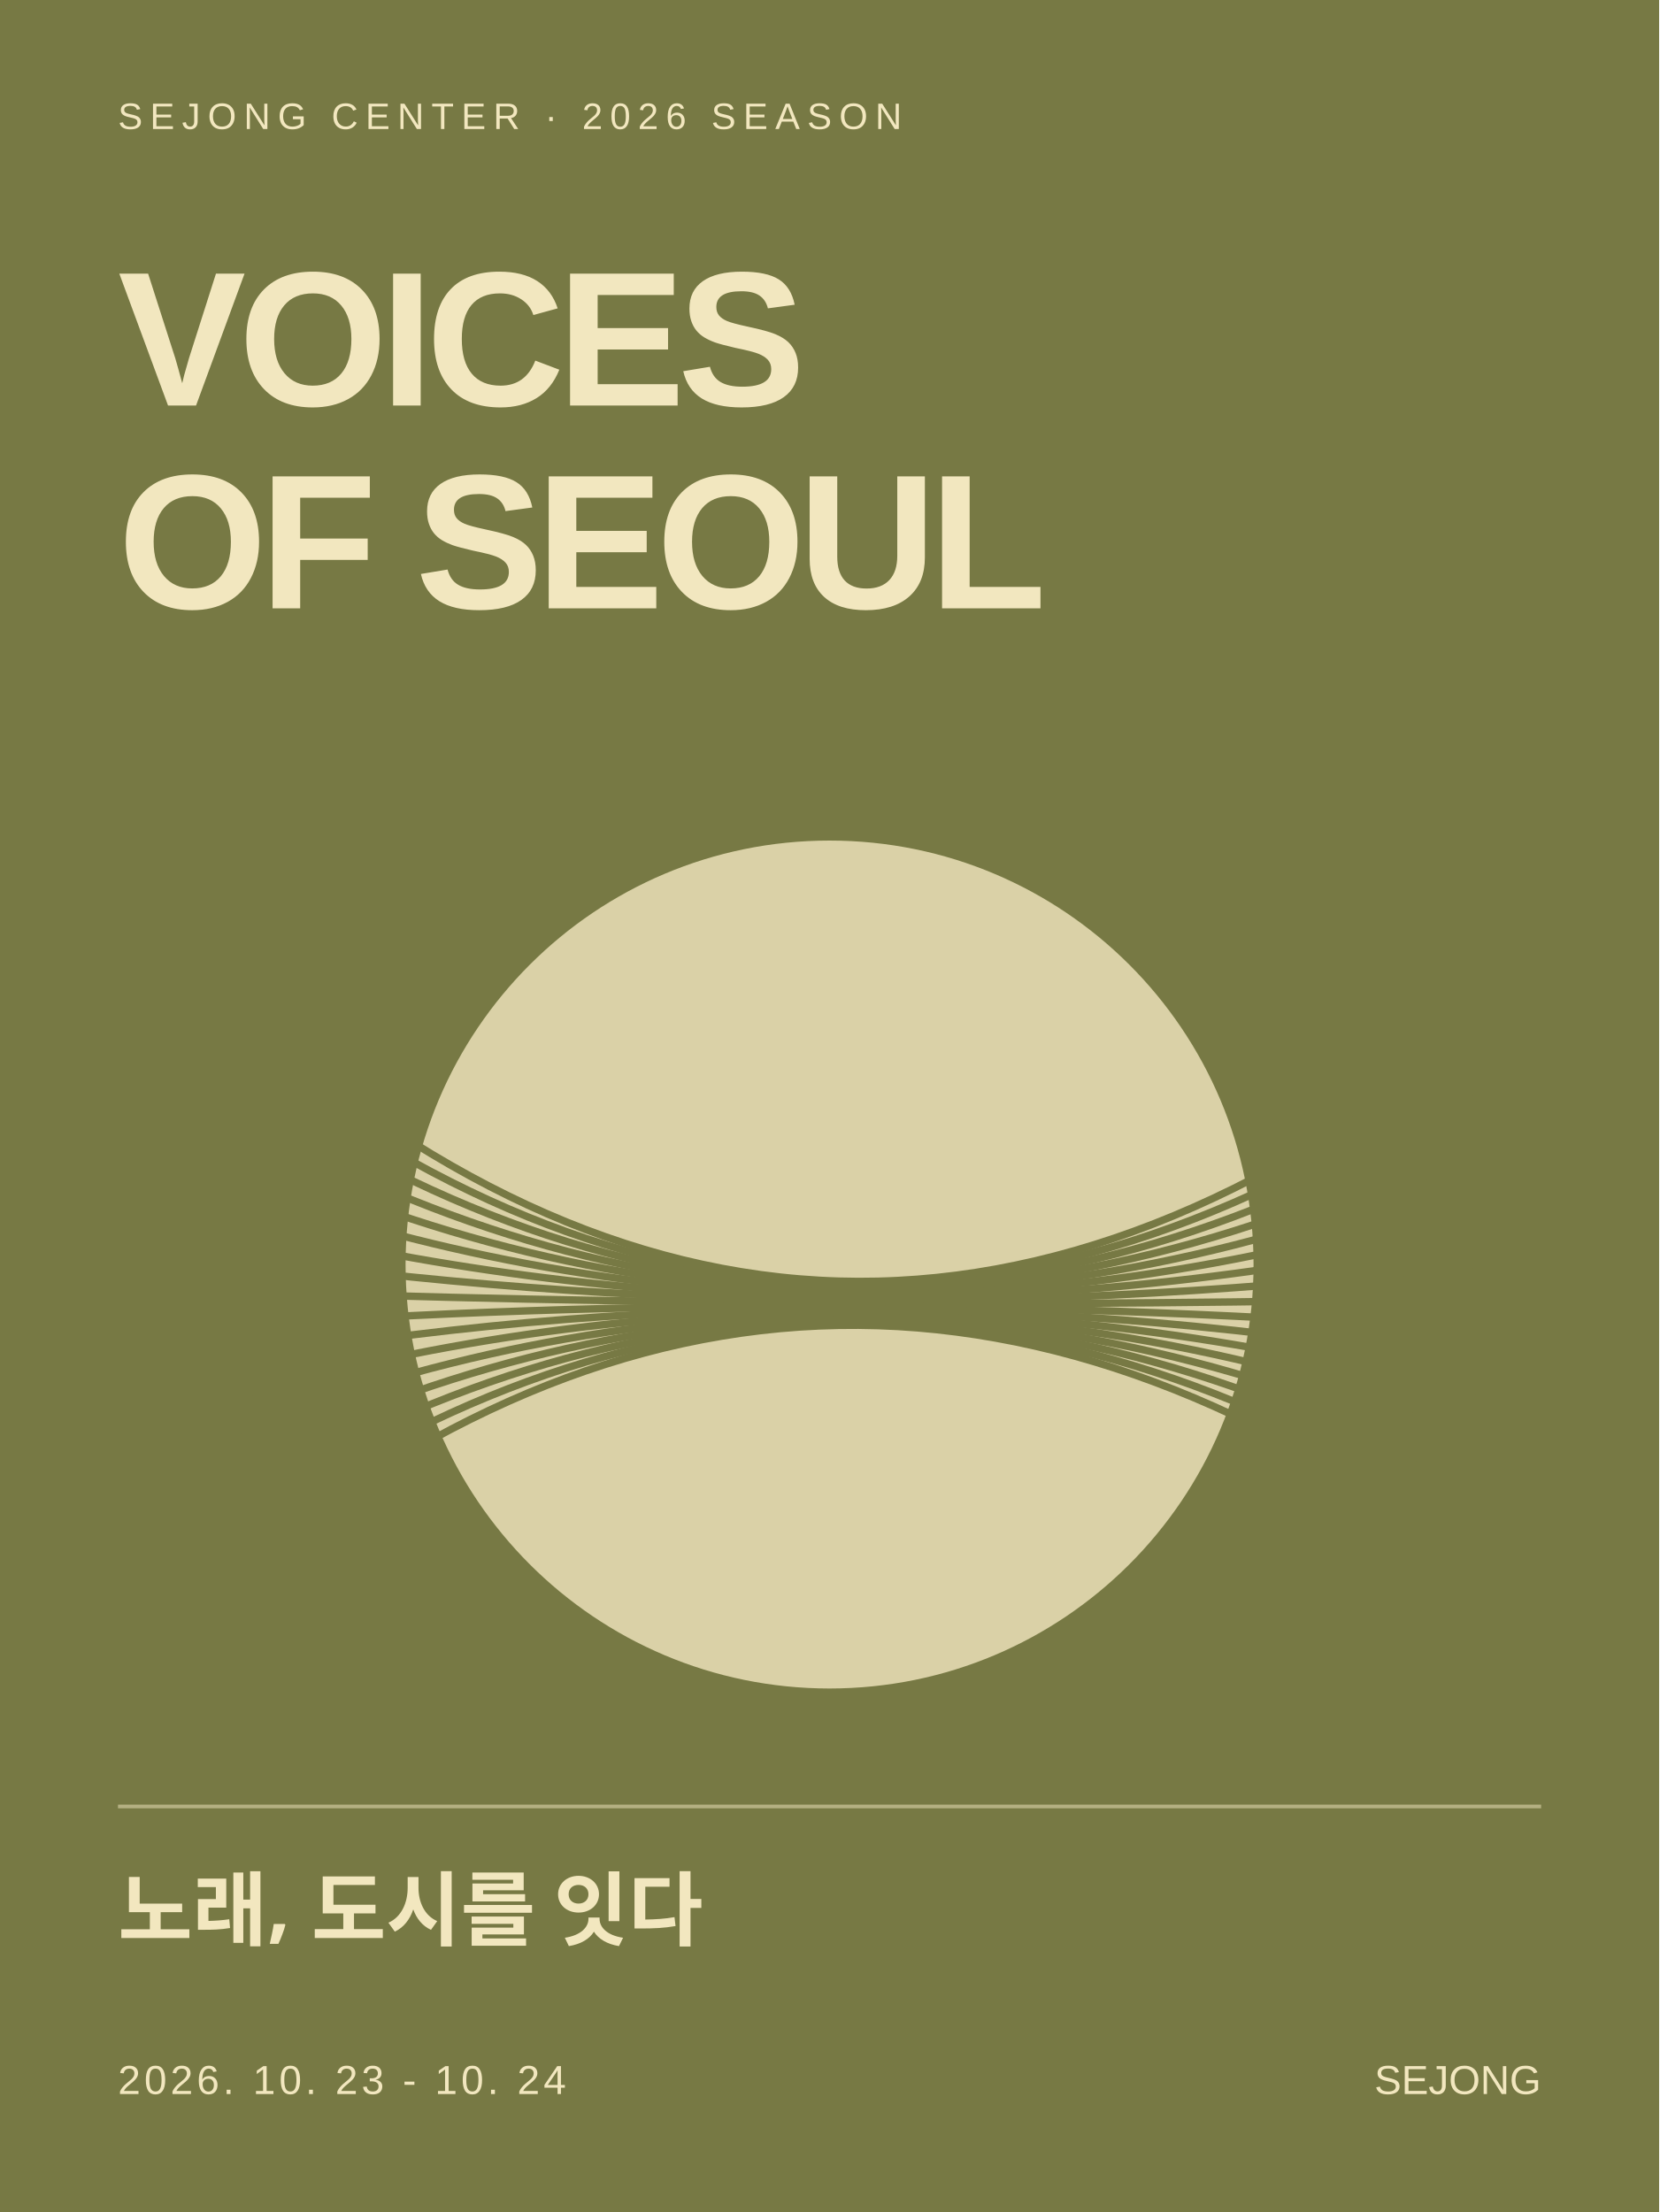
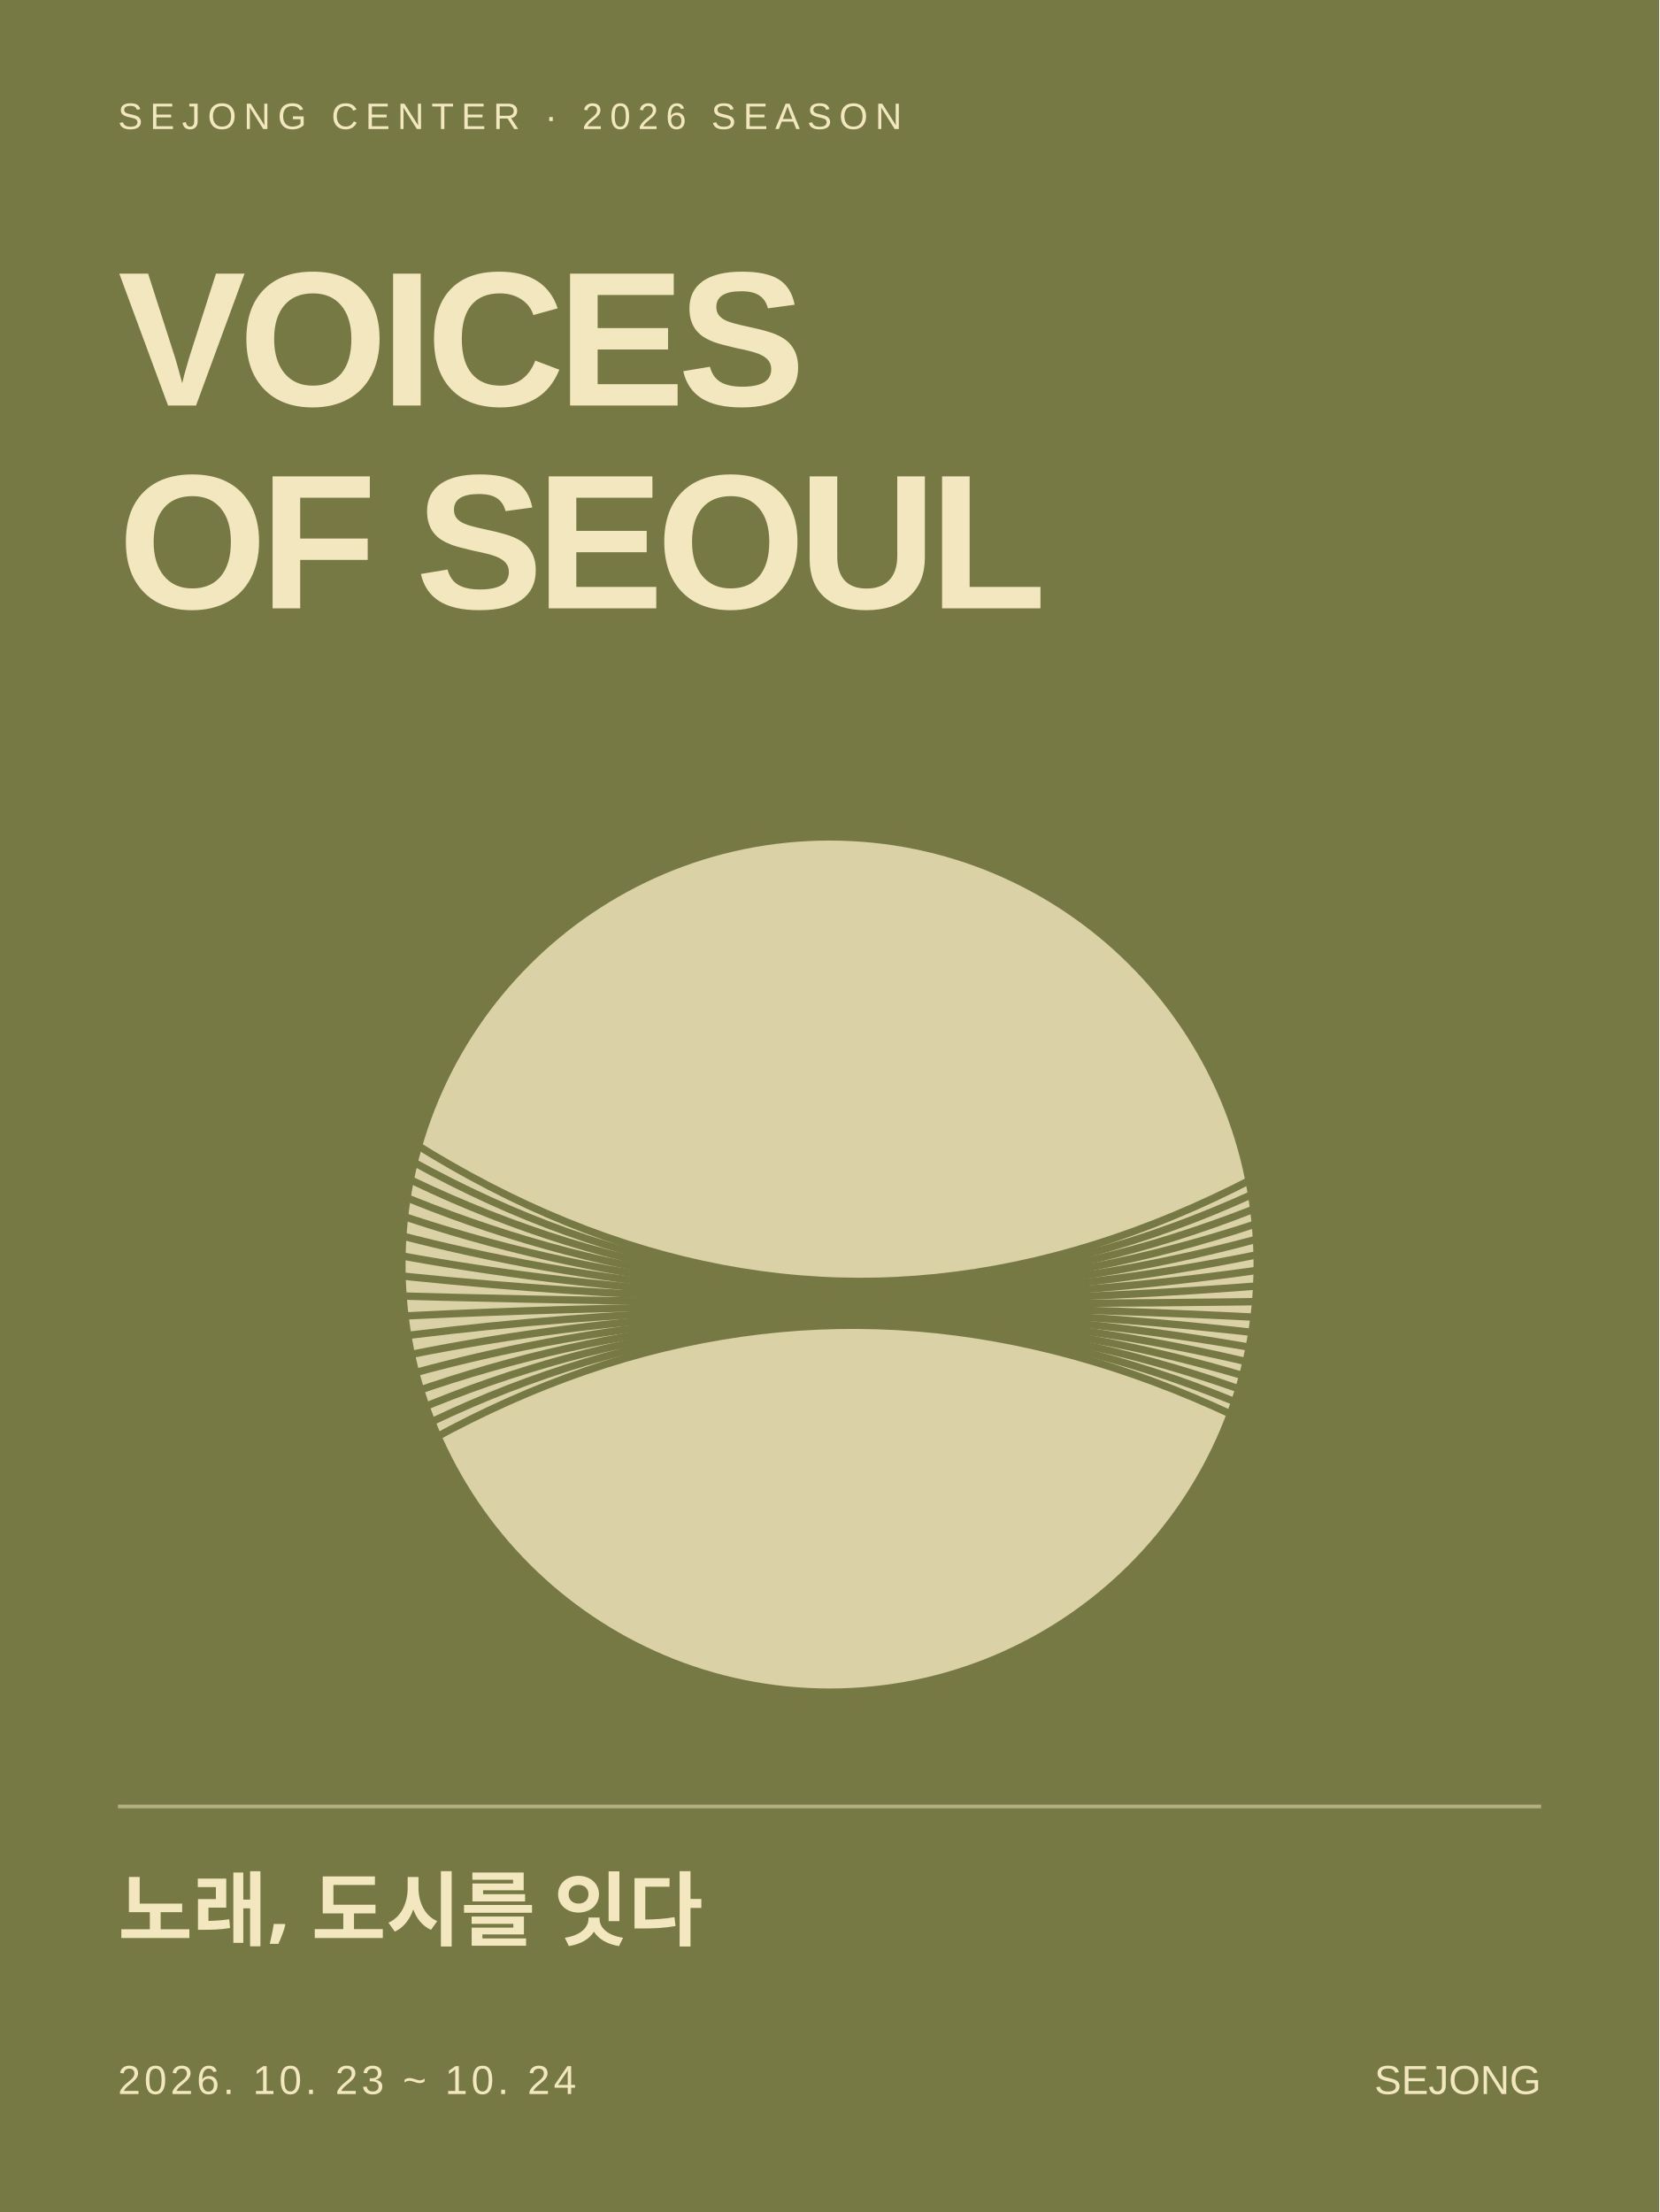
<svg xmlns="http://www.w3.org/2000/svg" viewBox="0 0 450 600">
  <rect width="450" height="600" fill="#777944" />
  <text x="32" y="35" font-family="Arial" font-size="10" letter-spacing="2" fill="#f2e7bf">SEJONG CENTER · 2026 SEASON</text>
  <text x="32" y="110" fill="#f2e7bf" font-family="Arial,sans-serif" font-size="52" font-weight="700" letter-spacing="-2">VOICES</text>
  <text x="32" y="165" fill="#f2e7bf" font-family="Arial,sans-serif" font-size="52" font-weight="700" letter-spacing="-2">OF SEOUL</text>
  <circle cx="225" cy="343" r="115" fill="#f2e7bf" opacity=".8" />
  <path d="M60 270 Q225 420 400 280" fill="none" stroke="#777944" stroke-width="2" />
  <path d="M60 280 Q225 412 400 289" fill="none" stroke="#777944" stroke-width="2" />
  <path d="M60 290 Q225 404 400 298" fill="none" stroke="#777944" stroke-width="2" />
  <path d="M60 300 Q225 396 400 307" fill="none" stroke="#777944" stroke-width="2" />
  <path d="M60 310 Q225 388 400 316" fill="none" stroke="#777944" stroke-width="2" />
  <path d="M60 320 Q225 380 400 325" fill="none" stroke="#777944" stroke-width="2" />
  <path d="M60 330 Q225 372 400 334" fill="none" stroke="#777944" stroke-width="2" />
  <path d="M60 340 Q225 364 400 343" fill="none" stroke="#777944" stroke-width="2" />
  <path d="M60 350 Q225 356 400 352" fill="none" stroke="#777944" stroke-width="2" />
  <path d="M60 360 Q225 348 400 361" fill="none" stroke="#777944" stroke-width="2" />
  <path d="M60 370 Q225 340 400 370" fill="none" stroke="#777944" stroke-width="2" />
  <path d="M60 380 Q225 332 400 379" fill="none" stroke="#777944" stroke-width="2" />
  <path d="M60 390 Q225 324 400 388" fill="none" stroke="#777944" stroke-width="2" />
  <path d="M60 400 Q225 316 400 397" fill="none" stroke="#777944" stroke-width="2" />
  <path d="M60 410 Q225 308 400 406" fill="none" stroke="#777944" stroke-width="2" />
  <path d="M60 420 Q225 300 400 415" fill="none" stroke="#777944" stroke-width="2" />
  <path d="M60 430 Q225 292 400 424" fill="none" stroke="#777944" stroke-width="2" />
  <path d="M32 490H418" stroke="#f2e7bf" opacity=".5" />
  <text x="32" y="526" font-family="sans-serif" font-size="22" fill="#f2e7bf" font-weight="600">노래, 도시를 잇다</text>
-   <text x="32" y="568" font-family="Arial" font-size="11" letter-spacing="1" fill="#f2e7bf">2026. 10. 23 - 10. 24</text>
+   <text x="32" y="568" font-family="Arial" font-size="11" letter-spacing="1" fill="#f2e7bf">2026. 10. 23 ~ 10. 24</text>
  <text x="418" y="568" text-anchor="end" font-family="Arial" font-size="11" fill="#f2e7bf">SEJONG</text>
</svg>
